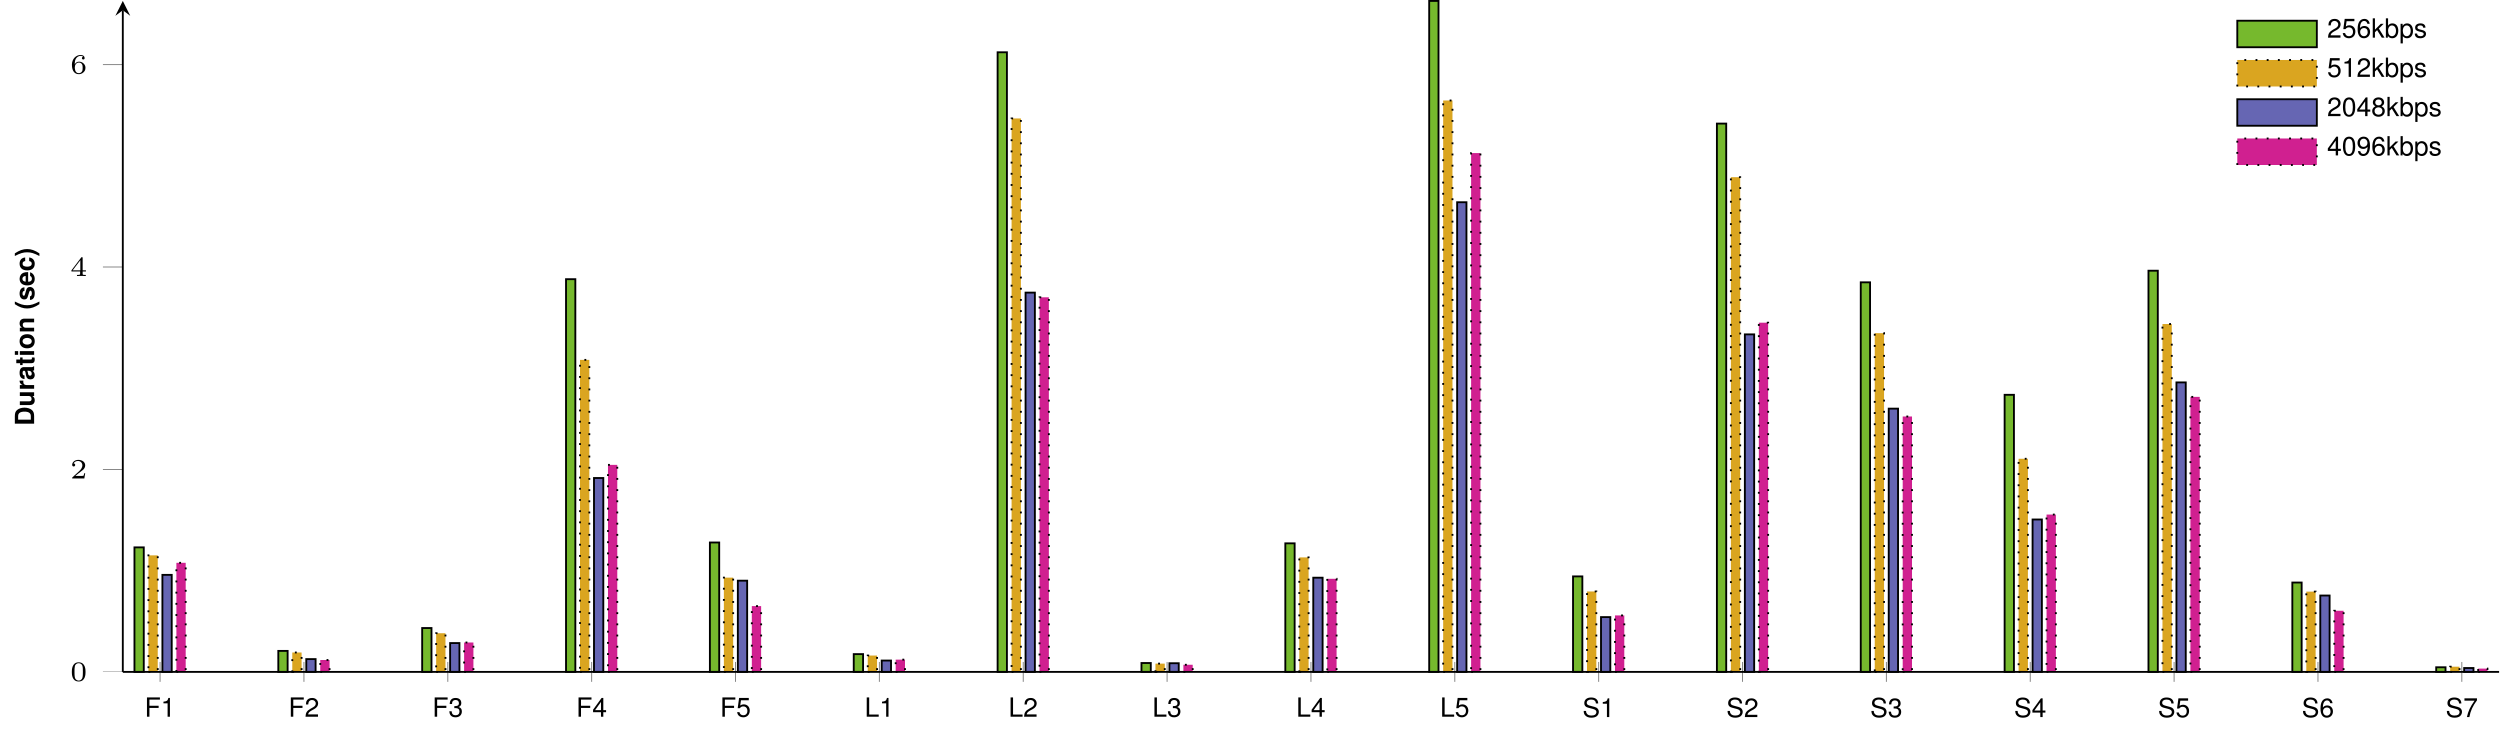
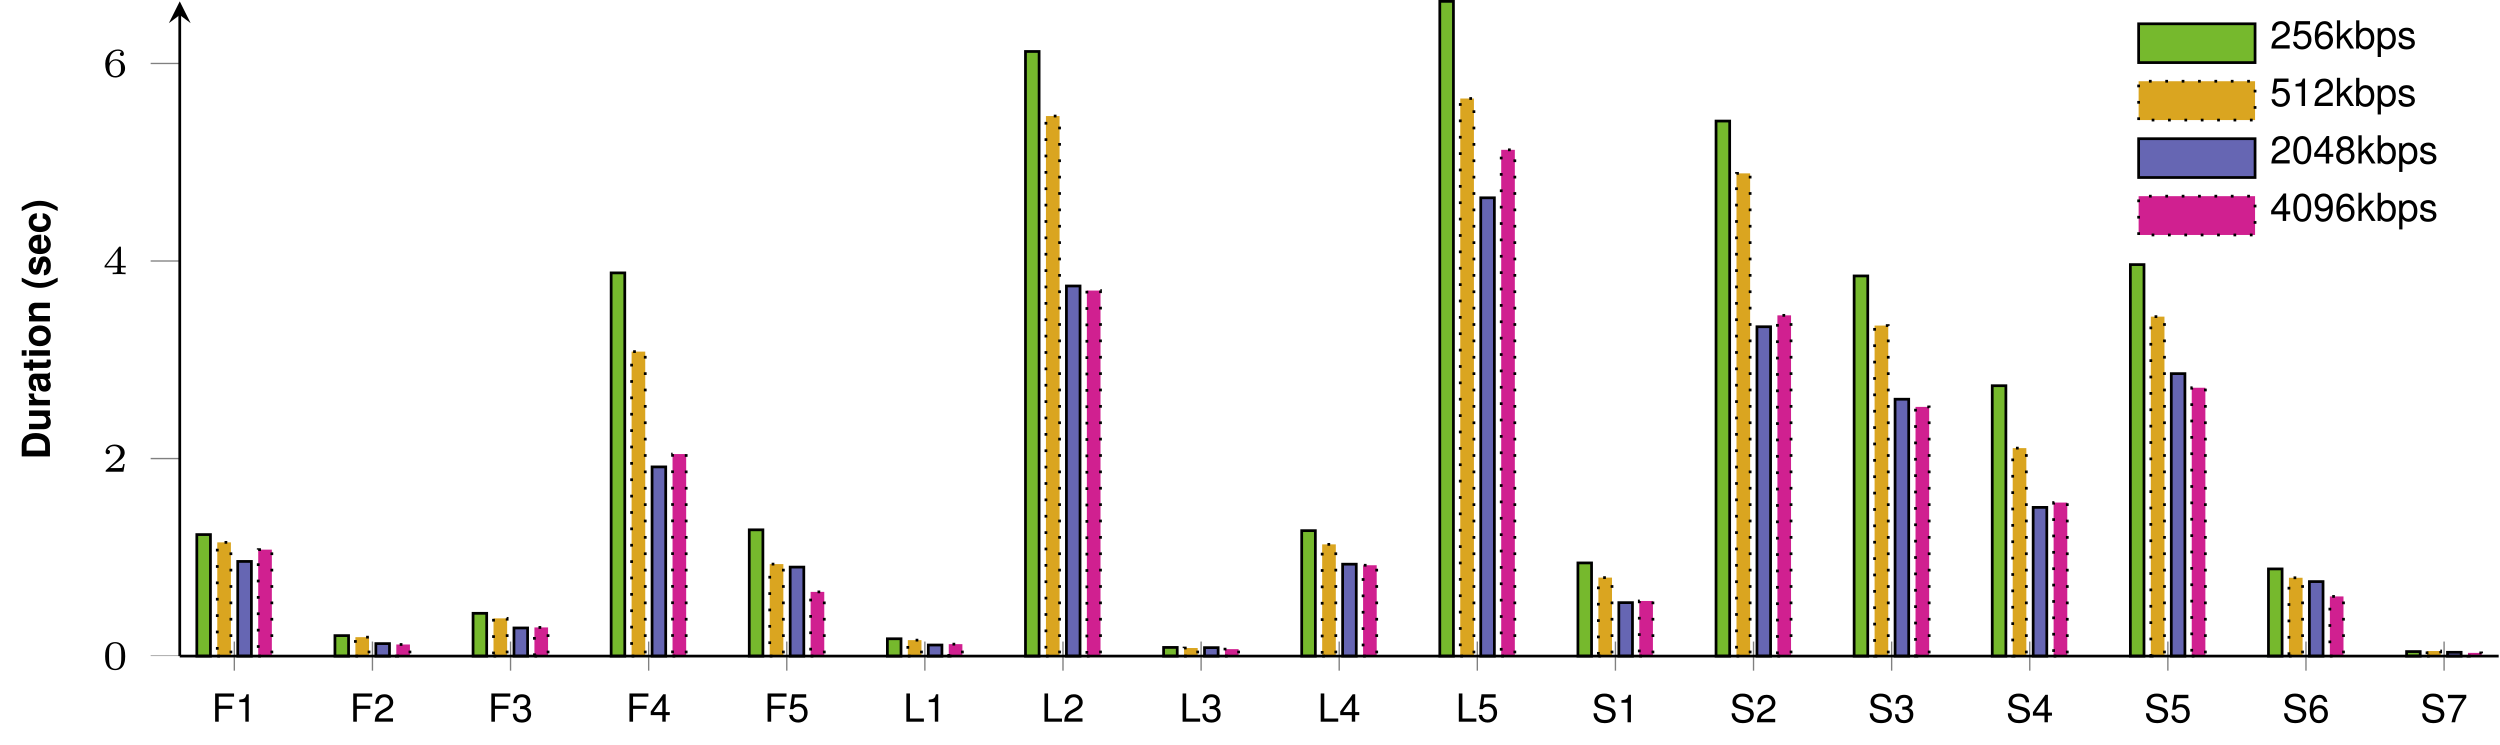
- <svg xmlns="http://www.w3.org/2000/svg" xmlns:xlink="http://www.w3.org/1999/xlink" height="156.578pt" version="1.1" viewBox="0 -156.578 534.551 156.578" width="534.551pt">
+ <svg xmlns="http://www.w3.org/2000/svg" xmlns:xlink="http://www.w3.org/1999/xlink" height="108.753pt" version="1.1" viewBox="0 -108.753 365.19 108.753" width="365.19pt">
  <defs>
    <clipPath id="clip1">
-       <path d="M26.258 128.824H534.359V-298.117H26.258" />
+       <path d="M26.258 128.828H364.996V-250.293H26.258" />
    </clipPath>
    <clipPath id="clip2">
-       <path d="M-115.469 -12.914V-156.379H676.082V-12.914" />
+       <path d="M-115.5 -12.914V-108.555H506.754V-12.914" />
    </clipPath>
    <path d="M1.148 -4.124C0.498 -3.146 0.226 -2.365 0.226 -1.499C0.226 -0.628 0.498 0.153 1.148 1.131H1.714C1.115 -0.034 0.922 -0.668 0.922 -1.499C0.922 -2.325 1.115 -2.97 1.714 -4.124H1.148Z" id="g1-40" />
    <path d="M0.69 1.131C1.341 0.153 1.612 -0.628 1.612 -1.494C1.612 -2.365 1.341 -3.146 0.69 -4.124H0.124C0.724 -2.959 0.917 -2.325 0.917 -1.494C0.917 -0.668 0.724 -0.023 0.124 1.131H0.69Z" id="g1-41" />
    <path d="M0.436 0H2.048C2.676 0 3.072 -0.147 3.349 -0.481C3.677 -0.866 3.853 -1.426 3.853 -2.065C3.853 -2.699 3.677 -3.259 3.349 -3.649C3.072 -3.983 2.682 -4.124 2.048 -4.124H0.436V0ZM1.284 -0.707V-3.417H2.048C2.687 -3.417 3.004 -2.97 3.004 -2.059C3.004 -1.154 2.687 -0.707 2.048 -0.707H1.284Z" id="g1-68" />
    <path d="M2.965 -0.096C2.823 -0.226 2.783 -0.311 2.783 -0.47V-2.167C2.783 -2.789 2.359 -3.106 1.533 -3.106S0.277 -2.755 0.226 -2.048H0.99C1.03 -2.365 1.16 -2.467 1.55 -2.467C1.856 -2.467 2.008 -2.365 2.008 -2.161C2.008 -2.059 1.957 -1.969 1.873 -1.924C1.765 -1.867 1.765 -1.867 1.375 -1.805L1.058 -1.748C0.453 -1.646 0.158 -1.335 0.158 -0.786C0.158 -0.526 0.232 -0.311 0.373 -0.158C0.549 0.023 0.815 0.13 1.086 0.13C1.426 0.13 1.737 -0.017 2.014 -0.306C2.014 -0.147 2.031 -0.091 2.105 0H2.965V-0.096ZM2.008 -1.228C2.008 -0.769 1.782 -0.509 1.38 -0.509C1.115 -0.509 0.95 -0.651 0.95 -0.877C0.95 -1.115 1.075 -1.228 1.403 -1.296L1.675 -1.346C1.884 -1.386 1.918 -1.397 2.008 -1.443V-1.228Z" id="g1-97" />
    <path d="M2.953 -1.912C2.897 -2.659 2.399 -3.106 1.635 -3.106C0.724 -3.106 0.192 -2.506 0.192 -1.465C0.192 -0.458 0.718 0.13 1.624 0.13C2.365 0.13 2.88 -0.328 2.953 -1.058H2.195C2.093 -0.662 1.935 -0.509 1.629 -0.509C1.228 -0.509 0.984 -0.871 0.984 -1.465C0.984 -1.754 1.041 -2.025 1.137 -2.206C1.228 -2.376 1.403 -2.467 1.629 -2.467C1.952 -2.467 2.105 -2.314 2.195 -1.912H2.953Z" id="g1-99" />
    <path d="M2.965 -1.279C2.97 -1.346 2.97 -1.375 2.97 -1.414C2.97 -1.72 2.925 -2.003 2.851 -2.218C2.648 -2.772 2.155 -3.106 1.539 -3.106C0.662 -3.106 0.124 -2.472 0.124 -1.448C0.124 -0.47 0.656 0.13 1.522 0.13C2.206 0.13 2.761 -0.26 2.936 -0.86H2.155C2.059 -0.617 1.839 -0.475 1.55 -0.475C1.324 -0.475 1.143 -0.571 1.03 -0.741C0.956 -0.854 0.928 -0.99 0.917 -1.279H2.965ZM0.928 -1.805C0.979 -2.269 1.177 -2.501 1.528 -2.501C1.726 -2.501 1.907 -2.404 2.02 -2.246C2.093 -2.133 2.127 -2.014 2.144 -1.805H0.928Z" id="g1-101" />
    <path d="M1.171 -3.055H0.379V0H1.171V-3.055ZM1.171 -4.124H0.379V-3.417H1.171V-4.124Z" id="g1-105" />
    <path d="M0.356 -3.055V0H1.148V-1.833C1.148 -2.195 1.403 -2.433 1.788 -2.433C2.127 -2.433 2.297 -2.246 2.297 -1.884V0H3.089V-2.048C3.089 -2.721 2.716 -3.106 2.065 -3.106C1.652 -3.106 1.375 -2.953 1.148 -2.614V-3.055H0.356Z" id="g1-110" />
    <path d="M1.703 -3.106C0.769 -3.106 0.198 -2.489 0.198 -1.488C0.198 -0.481 0.769 0.13 1.709 0.13C2.636 0.13 3.219 -0.487 3.219 -1.465C3.219 -2.501 2.659 -3.106 1.703 -3.106ZM1.709 -2.467C2.144 -2.467 2.427 -2.076 2.427 -1.477C2.427 -0.905 2.133 -0.509 1.709 -0.509C1.279 -0.509 0.99 -0.905 0.99 -1.488S1.279 -2.467 1.709 -2.467Z" id="g1-111" />
    <path d="M0.356 -3.055V0H1.148V-1.624C1.148 -2.088 1.38 -2.32 1.844 -2.32C1.929 -2.32 1.986 -2.314 2.093 -2.297V-3.1C2.048 -3.106 2.02 -3.106 1.997 -3.106C1.635 -3.106 1.318 -2.868 1.148 -2.455V-3.055H0.356Z" id="g1-114" />
    <path d="M2.857 -2.071C2.846 -2.716 2.348 -3.106 1.528 -3.106C0.752 -3.106 0.272 -2.716 0.272 -2.088C0.272 -1.884 0.334 -1.709 0.441 -1.59C0.549 -1.482 0.645 -1.431 0.939 -1.335L1.884 -1.041C2.082 -0.979 2.15 -0.917 2.15 -0.792C2.15 -0.605 1.929 -0.492 1.561 -0.492C1.358 -0.492 1.194 -0.532 1.092 -0.6C1.007 -0.662 0.973 -0.724 0.939 -0.888H0.164C0.187 -0.221 0.679 0.13 1.607 0.13C2.031 0.13 2.354 0.04 2.58 -0.141S2.942 -0.605 2.942 -0.905C2.942 -1.301 2.744 -1.556 2.342 -1.675L1.341 -1.963C1.12 -2.031 1.064 -2.076 1.064 -2.201C1.064 -2.37 1.245 -2.484 1.522 -2.484C1.901 -2.484 2.088 -2.348 2.093 -2.071H2.857Z" id="g1-115" />
    <path d="M1.703 -2.993H1.262V-3.813H0.47V-2.993H0.079V-2.467H0.47V-0.588C0.47 -0.107 0.724 0.13 1.245 0.13C1.42 0.13 1.561 0.113 1.703 0.068V-0.487C1.624 -0.475 1.578 -0.47 1.522 -0.47C1.313 -0.47 1.262 -0.532 1.262 -0.803V-2.467H1.703V-2.993Z" id="g1-116" />
    <path d="M3.061 0V-3.055H2.269V-1.143C2.269 -0.781 2.014 -0.543 1.629 -0.543C1.29 -0.543 1.12 -0.724 1.12 -1.092V-3.055H0.328V-0.928C0.328 -0.255 0.702 0.13 1.352 0.13C1.765 0.13 2.042 -0.023 2.269 -0.362V0H3.061Z" id="g1-117" />
    <path d="M3.288 -1.907C3.288 -2.343 3.288 -3.975 1.823 -3.975S0.359 -2.343 0.359 -1.907C0.359 -1.476 0.359 0.126 1.823 0.126S3.288 -1.476 3.288 -1.907ZM1.823 -0.066C1.572 -0.066 1.166 -0.185 1.022 -0.681C0.927 -1.028 0.927 -1.614 0.927 -1.985C0.927 -2.385 0.927 -2.845 1.01 -3.168C1.16 -3.706 1.614 -3.784 1.823 -3.784C2.098 -3.784 2.493 -3.652 2.624 -3.198C2.714 -2.881 2.72 -2.445 2.72 -1.985C2.72 -1.602 2.72 -0.998 2.618 -0.664C2.451 -0.143 2.02 -0.066 1.823 -0.066Z" id="g2-48" />
    <path d="M3.216 -1.118H2.995C2.983 -1.034 2.923 -0.64 2.833 -0.574C2.792 -0.538 2.307 -0.538 2.224 -0.538H1.106L1.871 -1.16C2.074 -1.321 2.606 -1.704 2.792 -1.883C2.971 -2.062 3.216 -2.367 3.216 -2.792C3.216 -3.539 2.54 -3.975 1.739 -3.975C0.968 -3.975 0.43 -3.467 0.43 -2.905C0.43 -2.6 0.687 -2.564 0.753 -2.564C0.903 -2.564 1.076 -2.672 1.076 -2.887C1.076 -3.019 0.998 -3.21 0.735 -3.21C0.873 -3.515 1.237 -3.742 1.65 -3.742C2.277 -3.742 2.612 -3.276 2.612 -2.792C2.612 -2.367 2.331 -1.931 1.913 -1.548L0.496 -0.251C0.436 -0.191 0.43 -0.185 0.43 0H3.031L3.216 -1.118Z" id="g2-50" />
    <path d="M3.371 -0.98V-1.213H2.672V-3.856C2.672 -3.993 2.672 -4.035 2.523 -4.035C2.415 -4.035 2.403 -4.017 2.349 -3.945L0.275 -1.213V-0.98H2.134V-0.502C2.134 -0.305 2.134 -0.233 1.632 -0.233H1.459V0C1.578 -0.006 2.14 -0.024 2.403 -0.024S3.228 -0.006 3.347 0V-0.233H3.174C2.672 -0.233 2.672 -0.305 2.672 -0.502V-0.98H3.371ZM2.176 -3.383V-1.213H0.532L2.176 -3.383Z" id="g2-52" />
    <path d="M0.974 -1.979C0.98 -2.277 0.992 -2.774 1.201 -3.144C1.465 -3.599 1.859 -3.778 2.218 -3.778C2.355 -3.778 2.63 -3.754 2.774 -3.587C2.552 -3.551 2.517 -3.395 2.517 -3.3C2.517 -3.144 2.624 -3.013 2.803 -3.013S3.096 -3.126 3.096 -3.312C3.096 -3.676 2.821 -3.975 2.212 -3.975C1.285 -3.975 0.377 -3.168 0.377 -1.895C0.377 -0.442 1.052 0.126 1.841 0.126C2.074 0.126 2.481 0.09 2.845 -0.263C3.037 -0.454 3.27 -0.693 3.27 -1.219C3.27 -1.423 3.246 -1.805 2.881 -2.146C2.672 -2.337 2.409 -2.546 1.901 -2.546C1.482 -2.546 1.178 -2.331 0.974 -1.979ZM1.835 -0.09C0.992 -0.09 0.992 -1.118 0.992 -1.351C0.992 -1.865 1.333 -2.355 1.871 -2.355C2.182 -2.355 2.361 -2.23 2.505 -2.038C2.672 -1.805 2.672 -1.536 2.672 -1.219C2.672 -0.807 2.66 -0.604 2.457 -0.365C2.313 -0.185 2.122 -0.09 1.835 -0.09Z" id="g2-54" />
    <path d="M1.556 -4.011C1.182 -4.011 0.843 -3.847 0.634 -3.57C0.373 -3.219 0.243 -2.682 0.243 -1.941C0.243 -0.588 0.696 0.13 1.556 0.13C2.404 0.13 2.868 -0.588 2.868 -1.907C2.868 -2.687 2.744 -3.208 2.478 -3.57C2.269 -3.853 1.935 -4.011 1.556 -4.011ZM1.556 -3.57C2.093 -3.57 2.359 -3.027 2.359 -1.952C2.359 -0.815 2.099 -0.283 1.544 -0.283C1.018 -0.283 0.752 -0.837 0.752 -1.935S1.018 -3.57 1.556 -3.57Z" id="g4-48" />
    <path d="M1.465 -2.857V0H1.963V-4.011H1.635C1.46 -3.394 1.346 -3.31 0.577 -3.213V-2.857H1.465Z" id="g4-49" />
    <path d="M2.863 -0.492H0.752C0.803 -0.82 0.984 -1.03 1.477 -1.318L2.042 -1.624C2.602 -1.929 2.891 -2.342 2.891 -2.834C2.891 -3.168 2.755 -3.479 2.518 -3.694S1.986 -4.011 1.607 -4.011C1.098 -4.011 0.718 -3.83 0.498 -3.491C0.356 -3.276 0.294 -3.027 0.283 -2.619H0.781C0.798 -2.891 0.832 -3.055 0.9 -3.185C1.03 -3.428 1.29 -3.576 1.59 -3.576C2.042 -3.576 2.382 -3.253 2.382 -2.823C2.382 -2.506 2.195 -2.235 1.839 -2.031L1.318 -1.737C0.481 -1.262 0.238 -0.883 0.192 0H2.863V-0.492Z" id="g4-50" />
    <path d="M1.25 -1.839H1.313L1.522 -1.844C2.071 -1.844 2.354 -1.595 2.354 -1.115C2.354 -0.611 2.042 -0.311 1.522 -0.311C0.979 -0.311 0.713 -0.583 0.679 -1.165H0.181C0.204 -0.843 0.26 -0.634 0.356 -0.453C0.56 -0.068 0.956 0.13 1.505 0.13C2.331 0.13 2.863 -0.362 2.863 -1.12C2.863 -1.629 2.665 -1.912 2.184 -2.076C2.557 -2.223 2.744 -2.506 2.744 -2.908C2.744 -3.598 2.286 -4.011 1.522 -4.011C0.713 -4.011 0.283 -3.57 0.266 -2.716H0.764C0.769 -2.959 0.792 -3.095 0.854 -3.219C0.967 -3.44 1.216 -3.576 1.528 -3.576C1.969 -3.576 2.235 -3.315 2.235 -2.891C2.235 -2.608 2.133 -2.438 1.912 -2.348C1.776 -2.291 1.601 -2.269 1.25 -2.263V-1.839Z" id="g4-51" />
    <path d="M1.85 -0.962V0H2.348V-0.962H2.942V-1.409H2.348V-4.011H1.98L0.158 -1.488V-0.962H1.85ZM1.85 -1.409H0.594L1.85 -3.163V-1.409Z" id="g4-52" />
    <path d="M2.693 -4.011H0.622L0.322 -1.827H0.781C1.013 -2.105 1.205 -2.201 1.516 -2.201C2.054 -2.201 2.393 -1.833 2.393 -1.239C2.393 -0.662 2.059 -0.311 1.516 -0.311C1.081 -0.311 0.815 -0.532 0.696 -0.984H0.198C0.266 -0.656 0.322 -0.498 0.441 -0.351C0.668 -0.045 1.075 0.13 1.528 0.13C2.337 0.13 2.902 -0.458 2.902 -1.307C2.902 -2.099 2.376 -2.642 1.607 -2.642C1.324 -2.642 1.098 -2.568 0.866 -2.399L1.024 -3.519H2.693V-4.011Z" id="g4-53" />
    <path d="M2.817 -2.965C2.721 -3.621 2.291 -4.011 1.68 -4.011C1.239 -4.011 0.843 -3.796 0.605 -3.44C0.356 -3.049 0.243 -2.557 0.243 -1.827C0.243 -1.154 0.345 -0.724 0.583 -0.368C0.798 -0.045 1.148 0.13 1.59 0.13C2.354 0.13 2.902 -0.436 2.902 -1.222C2.902 -1.969 2.393 -2.495 1.675 -2.495C1.279 -2.495 0.967 -2.342 0.752 -2.048C0.758 -3.027 1.075 -3.57 1.646 -3.57C1.997 -3.57 2.24 -3.349 2.32 -2.965H2.817ZM1.612 -2.054C2.093 -2.054 2.393 -1.72 2.393 -1.182C2.393 -0.679 2.054 -0.311 1.595 -0.311C1.131 -0.311 0.781 -0.696 0.781 -1.211C0.781 -1.709 1.12 -2.054 1.612 -2.054Z" id="g4-54" />
    <path d="M2.942 -4.011H0.26V-3.519H2.427C1.471 -2.155 1.081 -1.318 0.781 0H1.313C1.533 -1.284 2.037 -2.387 2.942 -3.592V-4.011Z" id="g4-55" />
    <path d="M2.212 -2.11C2.625 -2.359 2.761 -2.563 2.761 -2.942C2.761 -3.57 2.269 -4.011 1.556 -4.011C0.849 -4.011 0.351 -3.57 0.351 -2.942C0.351 -2.568 0.487 -2.365 0.894 -2.11C0.436 -1.89 0.209 -1.556 0.209 -1.115C0.209 -0.379 0.764 0.13 1.556 0.13S2.902 -0.379 2.902 -1.109C2.902 -1.556 2.676 -1.89 2.212 -2.11ZM1.556 -3.57C1.98 -3.57 2.252 -3.321 2.252 -2.931C2.252 -2.557 1.974 -2.308 1.556 -2.308S0.86 -2.557 0.86 -2.936C0.86 -3.321 1.137 -3.57 1.556 -3.57ZM1.556 -1.89C2.054 -1.89 2.393 -1.573 2.393 -1.103C2.393 -0.628 2.054 -0.311 1.544 -0.311C1.058 -0.311 0.718 -0.634 0.718 -1.103S1.058 -1.89 1.556 -1.89Z" id="g4-56" />
    <path d="M0.3 -0.917C0.396 -0.26 0.826 0.13 1.437 0.13C1.878 0.13 2.28 -0.085 2.512 -0.441C2.767 -0.832 2.88 -1.324 2.88 -2.054C2.88 -2.727 2.778 -3.157 2.54 -3.513C2.32 -3.836 1.969 -4.011 1.528 -4.011C0.764 -4.011 0.215 -3.445 0.215 -2.659C0.215 -1.912 0.724 -1.386 1.448 -1.386C1.827 -1.386 2.105 -1.522 2.365 -1.833C2.359 -0.854 2.042 -0.311 1.471 -0.311C1.12 -0.311 0.877 -0.532 0.798 -0.917H0.3ZM1.522 -3.576C1.986 -3.576 2.337 -3.191 2.337 -2.67C2.337 -2.178 1.991 -1.827 1.505 -1.827C1.024 -1.827 0.724 -2.161 0.724 -2.699C0.724 -3.208 1.064 -3.576 1.522 -3.576Z" id="g4-57" />
    <path d="M1.035 -1.878H3.004V-2.342H1.035V-3.66H3.276V-4.124H0.509V0H1.035V-1.878Z" id="g4-70" />
    <path d="M0.979 -4.124H0.453V0H3.015V-0.464H0.979V-4.124Z" id="g4-76" />
    <path d="M3.372 -2.914C3.366 -3.723 2.812 -4.192 1.861 -4.192C0.956 -4.192 0.396 -3.728 0.396 -2.981C0.396 -2.478 0.662 -2.161 1.205 -2.02L2.229 -1.748C2.75 -1.612 2.987 -1.403 2.987 -1.081C2.987 -0.86 2.868 -0.634 2.693 -0.509C2.529 -0.396 2.269 -0.334 1.935 -0.334C1.488 -0.334 1.182 -0.441 0.984 -0.679C0.832 -0.86 0.764 -1.058 0.769 -1.313H0.272C0.277 -0.933 0.351 -0.685 0.515 -0.458C0.798 -0.074 1.273 0.13 1.901 0.13C2.393 0.13 2.795 0.017 3.061 -0.187C3.338 -0.407 3.513 -0.775 3.513 -1.131C3.513 -1.641 3.196 -2.014 2.636 -2.167L1.601 -2.444C1.103 -2.58 0.922 -2.738 0.922 -3.055C0.922 -3.474 1.29 -3.751 1.844 -3.751C2.501 -3.751 2.868 -3.451 2.874 -2.914H3.372Z" id="g4-83" />
    <path d="M0.306 -4.124V0H0.73V-0.379C0.956 -0.034 1.256 0.13 1.669 0.13C2.45 0.13 2.959 -0.509 2.959 -1.494C2.959 -2.455 2.472 -3.049 1.692 -3.049C1.284 -3.049 0.996 -2.897 0.775 -2.563V-4.124H0.306ZM1.601 -2.608C2.127 -2.608 2.467 -2.15 2.467 -1.443C2.467 -0.769 2.116 -0.311 1.601 -0.311C1.103 -0.311 0.775 -0.764 0.775 -1.46S1.103 -2.608 1.601 -2.608Z" id="g4-98" />
    <path d="M0.798 -4.124H0.328V0H0.798V-1.154L1.256 -1.607L2.257 0H2.84L1.629 -1.941L2.659 -2.965H2.054L0.798 -1.709V-4.124Z" id="g4-107" />
    <path d="M0.306 1.233H0.781V-0.311C1.03 -0.006 1.307 0.13 1.692 0.13C2.455 0.13 2.959 -0.487 2.959 -1.431C2.959 -2.427 2.472 -3.049 1.686 -3.049C1.284 -3.049 0.962 -2.868 0.741 -2.518V-2.965H0.306V1.233ZM1.607 -2.608C2.127 -2.608 2.467 -2.15 2.467 -1.443C2.467 -0.769 2.122 -0.311 1.607 -0.311C1.109 -0.311 0.781 -0.764 0.781 -1.46S1.109 -2.608 1.607 -2.608Z" id="g4-112" />
    <path d="M2.478 -2.139C2.472 -2.721 2.088 -3.049 1.403 -3.049C0.713 -3.049 0.266 -2.693 0.266 -2.144C0.266 -1.68 0.504 -1.46 1.205 -1.29L1.646 -1.182C1.974 -1.103 2.105 -0.984 2.105 -0.769C2.105 -0.492 1.827 -0.306 1.414 -0.306C1.16 -0.306 0.945 -0.379 0.826 -0.504C0.752 -0.588 0.718 -0.673 0.69 -0.883H0.192C0.215 -0.198 0.6 0.13 1.375 0.13C2.122 0.13 2.597 -0.238 2.597 -0.809C2.597 -1.25 2.348 -1.494 1.759 -1.635L1.307 -1.742C0.922 -1.833 0.758 -1.957 0.758 -2.167C0.758 -2.438 1.001 -2.614 1.386 -2.614C1.765 -2.614 1.969 -2.45 1.98 -2.139H2.478Z" id="g4-115" />
  </defs>
  <g id="page1">
-     <path d="M28.75 -12.914H30.742V-39.539H28.75ZM59.508 -12.914H61.5V-17.402H59.508ZM90.269 -12.914H92.262V-22.293H90.269ZM121.027 -12.914H123.019V-96.883H121.027ZM151.789 -12.914H153.781V-40.582H151.789ZM182.547 -12.914H184.543V-16.715H182.547ZM213.308 -12.914H215.3V-145.399H213.308ZM244.07 -12.914H246.062V-14.812H244.07ZM274.828 -12.914H276.82V-40.402H274.828ZM305.59 -12.914H307.582V-156.379H305.59ZM336.347 -12.914H338.34V-33.332H336.347ZM367.109 -12.914H369.101V-130.153H367.109ZM397.867 -12.914H399.859V-96.211H397.867ZM428.629 -12.914H430.621V-72.16H428.629ZM459.386 -12.914H461.383V-98.695H459.386ZM490.148 -12.914H492.14V-32.02H490.148ZM520.91 -12.914H522.902V-13.902H520.91Z" fill="#76b92d" />
-     <path d="M28.75 -12.914H30.742V-39.539H28.75ZM59.508 -12.914H61.5V-17.402H59.508ZM90.269 -12.914H92.262V-22.293H90.269ZM121.027 -12.914H123.019V-96.883H121.027ZM151.789 -12.914H153.781V-40.582H151.789ZM182.547 -12.914H184.543V-16.715H182.547ZM213.308 -12.914H215.3V-145.399H213.308ZM244.07 -12.914H246.062V-14.812H244.07ZM274.828 -12.914H276.82V-40.402H274.828ZM305.59 -12.914H307.582V-156.379H305.59ZM336.347 -12.914H338.34V-33.332H336.347ZM367.109 -12.914H369.101V-130.153H367.109ZM397.867 -12.914H399.859V-96.211H397.867ZM428.629 -12.914H430.621V-72.16H428.629ZM459.386 -12.914H461.383V-98.695H459.386ZM490.148 -12.914H492.14V-32.02H490.148ZM520.91 -12.914H522.902V-13.902H520.91Z" fill="none" stroke="#000000" stroke-miterlimit="10.037" stroke-width="0.4" />
-     <path d="M31.738 -12.914H33.73V-37.832H31.738ZM62.496 -12.914H64.488V-17.062H62.496ZM93.258 -12.914H95.25V-21.18H93.258ZM124.016 -12.914H126.012V-79.629H124.016ZM154.777 -12.914H156.769V-33.07H154.777ZM185.539 -12.914H187.531V-16.41H185.539ZM216.297 -12.914H218.289V-131.25H216.297ZM247.058 -12.914H249.05V-14.684H247.058ZM277.816 -12.914H279.808V-37.395H277.816ZM308.578 -12.914H310.57V-135.094H308.578ZM339.336 -12.914H341.328V-30.109H339.336ZM370.097 -12.914H372.09V-118.692H370.097ZM400.859 -12.914H402.851V-85.34H400.859ZM431.617 -12.914H433.609V-58.484H431.617ZM462.379 -12.914H464.371V-87.297H462.379ZM493.136 -12.914H495.129V-30.078H493.136ZM523.898 -12.914H525.89V-14.024H523.898Z" fill="#daa520" />
-     <path d="M31.738 -12.914H33.73V-37.832H31.738ZM62.496 -12.914H64.488V-17.062H62.496ZM93.258 -12.914H95.25V-21.18H93.258ZM124.016 -12.914H126.012V-79.629H124.016ZM154.777 -12.914H156.769V-33.07H154.777ZM185.539 -12.914H187.531V-16.41H185.539ZM216.297 -12.914H218.289V-131.25H216.297ZM247.058 -12.914H249.05V-14.684H247.058ZM277.816 -12.914H279.808V-37.395H277.816ZM308.578 -12.914H310.57V-135.094H308.578ZM339.336 -12.914H341.328V-30.109H339.336ZM370.097 -12.914H372.09V-118.692H370.097ZM400.859 -12.914H402.851V-85.34H400.859ZM431.617 -12.914H433.609V-58.484H431.617ZM462.379 -12.914H464.371V-87.297H462.379ZM493.136 -12.914H495.129V-30.078H493.136ZM523.898 -12.914H525.89V-14.024H523.898Z" fill="none" stroke="#000000" stroke-dasharray="0.399,1.993" stroke-miterlimit="10.037" stroke-width="0.4" />
-     <path d="M34.727 -12.914H36.719V-33.66H34.727ZM65.488 -12.914H67.481V-15.649H65.488ZM96.246 -12.914H98.238V-19.078H96.246ZM127.008 -12.914H129V-54.371H127.008ZM157.765 -12.914H159.758V-32.418H157.765ZM188.527 -12.914H190.519V-15.34H188.527ZM219.285 -12.914H221.277V-94.012H219.285ZM250.047 -12.914H252.039V-14.766H250.047ZM280.804 -12.914H282.8V-33.055H280.804ZM311.566 -12.914H313.558V-113.336H311.566ZM342.328 -12.914H344.32V-24.629H342.328ZM373.086 -12.914H375.078V-85.082H373.086ZM403.847 -12.914H405.84V-69.203H403.847ZM434.605 -12.914H436.597V-45.5H434.605ZM465.367 -12.914H467.359V-74.812H465.367ZM496.125 -12.914H498.117V-29.242H496.125ZM526.886 -12.914H528.879V-13.742H526.886Z" fill="#6666b3" />
-     <path d="M34.727 -12.914H36.719V-33.66H34.727ZM65.488 -12.914H67.481V-15.649H65.488ZM96.246 -12.914H98.238V-19.078H96.246ZM127.008 -12.914H129V-54.371H127.008ZM157.765 -12.914H159.758V-32.418H157.765ZM188.527 -12.914H190.519V-15.34H188.527ZM219.285 -12.914H221.277V-94.012H219.285ZM250.047 -12.914H252.039V-14.766H250.047ZM280.804 -12.914H282.8V-33.055H280.804ZM311.566 -12.914H313.558V-113.336H311.566ZM342.328 -12.914H344.32V-24.629H342.328ZM373.086 -12.914H375.078V-85.082H373.086ZM403.847 -12.914H405.84V-69.203H403.847ZM434.605 -12.914H436.597V-45.5H434.605ZM465.367 -12.914H467.359V-74.812H465.367ZM496.125 -12.914H498.117V-29.242H496.125ZM526.886 -12.914H528.879V-13.742H526.886Z" fill="none" stroke="#000000" stroke-miterlimit="10.037" stroke-width="0.4" />
-     <path d="M37.715 -12.914H39.707V-36.238H37.715ZM68.477 -12.914H70.469V-15.457H68.477ZM99.234 -12.914H101.227V-19.199H99.234ZM129.996 -12.914H131.988V-57.18H129.996ZM160.754 -12.914H162.746V-26.984H160.754ZM191.515 -12.914H193.508V-15.535H191.515ZM222.273 -12.914H224.269V-93.008H222.273ZM253.035 -12.914H255.027V-14.438H253.035ZM283.797 -12.914H285.789V-32.82H283.797ZM314.554 -12.914H316.547V-123.848H314.554ZM345.316 -12.914H347.308V-24.988H345.316ZM376.074 -12.914H378.066V-87.578H376.074ZM406.836 -12.914H408.828V-67.523H406.836ZM437.593 -12.914H439.586V-46.555H437.593ZM468.355 -12.914H470.347V-71.719H468.355ZM499.113 -12.914H501.109V-25.984H499.113ZM529.875 -12.914H531.867V-13.617H529.875Z" fill="#d02090" />
-     <path d="M37.715 -12.914H39.707V-36.238H37.715ZM68.477 -12.914H70.469V-15.457H68.477ZM99.234 -12.914H101.227V-19.199H99.234ZM129.996 -12.914H131.988V-57.18H129.996ZM160.754 -12.914H162.746V-26.984H160.754ZM191.515 -12.914H193.508V-15.535H191.515ZM222.273 -12.914H224.269V-93.008H222.273ZM253.035 -12.914H255.027V-14.438H253.035ZM283.797 -12.914H285.789V-32.82H283.797ZM314.554 -12.914H316.547V-123.848H314.554ZM345.316 -12.914H347.308V-24.988H345.316ZM376.074 -12.914H378.066V-87.578H376.074ZM406.836 -12.914H408.828V-67.523H406.836ZM437.593 -12.914H439.586V-46.555H437.593ZM468.355 -12.914H470.347V-71.719H468.355ZM499.113 -12.914H501.109V-25.984H499.113ZM529.875 -12.914H531.867V-13.617H529.875Z" fill="none" stroke="#000000" stroke-dasharray="0.399,1.993" stroke-miterlimit="10.037" stroke-width="0.4" />
-     <path clip-path="url(#clip1)" d="M34.227 -10.785V-15.039M64.988 -10.785V-15.039M95.75 -10.785V-15.039M126.508 -10.785V-15.039M157.269 -10.785V-15.039M188.027 -10.785V-15.039M218.789 -10.785V-15.039M249.547 -10.785V-15.039M280.308 -10.785V-15.039M311.066 -10.785V-15.039M341.828 -10.785V-15.039M372.59 -10.785V-15.039M403.347 -10.785V-15.039M434.109 -10.785V-15.039M464.867 -10.785V-15.039M495.629 -10.785V-15.039M526.386 -10.785V-15.039" fill="none" stroke="#808080" stroke-miterlimit="10.037" stroke-width="0.2" />
-     <path clip-path="url(#clip2)" d="M22.008 -12.914H26.258M22.008 -56.199H26.258M22.008 -99.484H26.258M22.008 -142.77H26.258" fill="none" stroke="#808080" stroke-miterlimit="10.037" stroke-width="0.2" />
-     <path d="M26.258 -12.914H534.359" fill="none" stroke="#000000" stroke-miterlimit="10.037" stroke-width="0.4" />
-     <path d="M26.258 -12.914V-154.387" fill="none" stroke="#000000" stroke-miterlimit="10.037" stroke-width="0.4" />
-     <path d="M26.258 -156.379L24.664 -153.192L26.258 -154.387L27.852 -153.192" />
-     <g transform="matrix(1 0 0 1 -29.5728 22.4957)">
-       <use x="60.488" xlink:href="#g4-70" y="-25.826" />
-       <use x="63.944" xlink:href="#g4-49" y="-25.826" />
-     </g>
-     <g transform="matrix(1 0 0 1 1.1871 22.4957)">
-       <use x="60.488" xlink:href="#g4-70" y="-25.826" />
-       <use x="63.944" xlink:href="#g4-50" y="-25.826" />
-     </g>
-     <g transform="matrix(1 0 0 1 31.9471 22.4957)">
-       <use x="60.488" xlink:href="#g4-70" y="-25.826" />
-       <use x="63.944" xlink:href="#g4-51" y="-25.826" />
-     </g>
-     <g transform="matrix(1 0 0 1 62.7074 22.4957)">
-       <use x="60.488" xlink:href="#g4-70" y="-25.826" />
-       <use x="63.944" xlink:href="#g4-52" y="-25.826" />
-     </g>
-     <g transform="matrix(1 0 0 1 93.4674 22.4957)">
-       <use x="60.488" xlink:href="#g4-70" y="-25.826" />
-       <use x="63.944" xlink:href="#g4-53" y="-25.826" />
-     </g>
-     <g transform="matrix(1 0 0 1 124.383 22.4957)">
-       <use x="60.488" xlink:href="#g4-76" y="-25.826" />
-       <use x="63.633" xlink:href="#g4-49" y="-25.826" />
-     </g>
-     <g transform="matrix(1 0 0 1 155.143 22.4957)">
-       <use x="60.488" xlink:href="#g4-76" y="-25.826" />
-       <use x="63.633" xlink:href="#g4-50" y="-25.826" />
-     </g>
-     <g transform="matrix(1 0 0 1 185.903 22.4957)">
-       <use x="60.488" xlink:href="#g4-76" y="-25.826" />
-       <use x="63.633" xlink:href="#g4-51" y="-25.826" />
-     </g>
-     <g transform="matrix(1 0 0 1 216.663 22.4957)">
-       <use x="60.488" xlink:href="#g4-76" y="-25.826" />
-       <use x="63.633" xlink:href="#g4-52" y="-25.826" />
-     </g>
-     <g transform="matrix(1 0 0 1 247.423 22.4957)">
-       <use x="60.488" xlink:href="#g4-76" y="-25.826" />
-       <use x="63.633" xlink:href="#g4-53" y="-25.826" />
-     </g>
-     <g transform="matrix(1 0 0 1 277.868 22.5781)">
-       <use x="60.488" xlink:href="#g4-83" y="-25.826" />
-       <use x="64.261" xlink:href="#g4-49" y="-25.826" />
-     </g>
-     <g transform="matrix(1 0 0 1 308.628 22.5781)">
-       <use x="60.488" xlink:href="#g4-83" y="-25.826" />
-       <use x="64.261" xlink:href="#g4-50" y="-25.826" />
-     </g>
-     <g transform="matrix(1 0 0 1 339.388 22.5781)">
-       <use x="60.488" xlink:href="#g4-83" y="-25.826" />
-       <use x="64.261" xlink:href="#g4-51" y="-25.826" />
-     </g>
-     <g transform="matrix(1 0 0 1 370.148 22.5781)">
-       <use x="60.488" xlink:href="#g4-83" y="-25.826" />
-       <use x="64.261" xlink:href="#g4-52" y="-25.826" />
-     </g>
-     <g transform="matrix(1 0 0 1 400.908 22.5781)">
-       <use x="60.488" xlink:href="#g4-83" y="-25.826" />
-       <use x="64.261" xlink:href="#g4-53" y="-25.826" />
-     </g>
-     <g transform="matrix(1 0 0 1 431.668 22.5781)">
-       <use x="60.488" xlink:href="#g4-83" y="-25.826" />
-       <use x="64.261" xlink:href="#g4-54" y="-25.826" />
-     </g>
-     <g transform="matrix(1 0 0 1 462.428 22.5781)">
-       <use x="60.488" xlink:href="#g4-83" y="-25.826" />
-       <use x="64.261" xlink:href="#g4-55" y="-25.826" />
-     </g>
-     <g transform="matrix(1 0 0 1 -45.4873 14.8392)">
-       <use x="60.488" xlink:href="#g2-48" y="-25.826" />
-     </g>
-     <g transform="matrix(1 0 0 1 -45.4873 -28.4469)">
-       <use x="60.488" xlink:href="#g2-50" y="-25.826" />
-     </g>
-     <g transform="matrix(1 0 0 1 -45.4873 -71.733)">
-       <use x="60.488" xlink:href="#g2-52" y="-25.826" />
-     </g>
-     <g transform="matrix(1 0 0 1 -45.4873 -115.019)">
-       <use x="60.488" xlink:href="#g2-54" y="-25.826" />
-     </g>
-     <g transform="matrix(0 -1 1 0 33.1223 -5.07)">
-       <use x="60.488" xlink:href="#g1-68" y="-25.826" />
-       <use x="64.572" xlink:href="#g1-117" y="-25.826" />
-       <use x="68.029" xlink:href="#g1-114" y="-25.826" />
-       <use x="70.23" xlink:href="#g1-97" y="-25.826" />
-       <use x="73.375" xlink:href="#g1-116" y="-25.826" />
-       <use x="75.259" xlink:href="#g1-105" y="-25.826" />
-       <use x="76.832" xlink:href="#g1-111" y="-25.826" />
-       <use x="80.288" xlink:href="#g1-110" y="-25.826" />
-       <use x="85.324" xlink:href="#g1-40" y="-25.826" />
-       <use x="87.208" xlink:href="#g1-115" y="-25.826" />
-       <use x="90.353" xlink:href="#g1-101" y="-25.826" />
-       <use x="93.499" xlink:href="#g1-99" y="-25.826" />
-       <use x="96.644" xlink:href="#g1-41" y="-25.826" />
-     </g>
-     <path d="M478.379 -146.477V-152.149H495.387V-146.477ZM495.387 -152.149" fill="#76b92d" />
-     <path d="M478.379 -146.476V-152.148H495.387V-146.476ZM495.387 -152.148" fill="none" stroke="#000000" stroke-miterlimit="10.037" stroke-width="0.4" />
-     <g transform="matrix(1 0 0 1 419.684 -97.5227)">
-       <use x="77.894" xlink:href="#g4-50" y="-51.006" />
-       <use x="81.04" xlink:href="#g4-53" y="-51.006" />
-       <use x="84.185" xlink:href="#g4-54" y="-51.006" />
-       <use x="87.331" xlink:href="#g4-107" y="-51.006" />
-       <use x="90.159" xlink:href="#g4-98" y="-51.006" />
-       <use x="93.305" xlink:href="#g4-112" y="-51.006" />
-       <use x="96.451" xlink:href="#g4-115" y="-51.006" />
-     </g>
-     <path d="M478.379 -138.086V-143.754H495.386V-138.086ZM495.386 -143.754" fill="#daa520" />
-     <path d="M478.379 -138.086V-143.754H495.387V-138.086ZM495.387 -143.754" fill="none" stroke="#000000" stroke-dasharray="0.399,1.993" stroke-miterlimit="10.037" stroke-width="0.4" />
-     <g transform="matrix(1 0 0 1 419.684 -97.5222)">
-       <use x="77.894" xlink:href="#g4-53" y="-42.613" />
-       <use x="81.04" xlink:href="#g4-49" y="-42.613" />
-       <use x="84.185" xlink:href="#g4-50" y="-42.613" />
-       <use x="87.331" xlink:href="#g4-107" y="-42.613" />
-       <use x="90.159" xlink:href="#g4-98" y="-42.613" />
-       <use x="93.305" xlink:href="#g4-112" y="-42.613" />
-       <use x="96.451" xlink:href="#g4-115" y="-42.613" />
-     </g>
-     <path d="M478.379 -129.691V-135.359H495.386V-129.691ZM495.386 -135.359" fill="#6666b3" />
-     <path d="M478.379 -129.691V-135.359H495.387V-129.691ZM495.387 -135.359" fill="none" stroke="#000000" stroke-miterlimit="10.037" stroke-width="0.4" />
-     <g transform="matrix(1 0 0 1 419.684 -97.5226)">
-       <use x="77.894" xlink:href="#g4-50" y="-34.219" />
-       <use x="81.04" xlink:href="#g4-48" y="-34.219" />
-       <use x="84.185" xlink:href="#g4-52" y="-34.219" />
-       <use x="87.331" xlink:href="#g4-56" y="-34.219" />
-       <use x="90.476" xlink:href="#g4-107" y="-34.219" />
-       <use x="93.305" xlink:href="#g4-98" y="-34.219" />
-       <use x="96.451" xlink:href="#g4-112" y="-34.219" />
-       <use x="99.596" xlink:href="#g4-115" y="-34.219" />
-     </g>
-     <path d="M478.379 -121.297V-126.969H495.386V-121.297ZM495.386 -126.969" fill="#d02090" />
-     <path d="M478.379 -121.297V-126.969H495.387V-121.297ZM495.387 -126.969" fill="none" stroke="#000000" stroke-dasharray="0.399,1.993" stroke-miterlimit="10.037" stroke-width="0.4" />
-     <g transform="matrix(1 0 0 1 419.684 -97.5221)">
-       <use x="77.894" xlink:href="#g4-52" y="-25.826" />
-       <use x="81.04" xlink:href="#g4-48" y="-25.826" />
-       <use x="84.185" xlink:href="#g4-57" y="-25.826" />
-       <use x="87.331" xlink:href="#g4-54" y="-25.826" />
-       <use x="90.476" xlink:href="#g4-107" y="-25.826" />
-       <use x="93.305" xlink:href="#g4-98" y="-25.826" />
-       <use x="96.451" xlink:href="#g4-112" y="-25.826" />
-       <use x="99.596" xlink:href="#g4-115" y="-25.826" />
+     <path d="M28.75 -12.914H30.742V-30.664H28.75ZM48.926 -12.914H50.918V-15.906H48.926ZM69.102 -12.914H71.094V-19.164H69.102ZM89.273 -12.914H91.266V-68.891H89.273ZM109.449 -12.914H111.441V-31.359H109.449ZM129.625 -12.914H131.617V-15.445H129.625ZM149.797 -12.914H151.789V-101.234H149.797ZM169.973 -12.914H171.965V-14.18H169.973ZM190.148 -12.914H192.141V-31.238H190.148ZM210.32 -12.914H212.312V-108.555H210.32ZM230.496 -12.914H232.488V-26.523H230.496ZM250.672 -12.914H252.664V-91.07H250.672ZM270.844 -12.914H272.836V-68.445H270.844ZM291.019 -12.914H293.012V-52.41H291.019ZM311.195 -12.914H313.187V-70.102H311.195ZM331.367 -12.914H333.359V-25.648H331.367ZM351.543 -12.914H353.535V-13.574H351.543Z" fill="#76b92d" />
+     <path d="M28.75 -12.914H30.742V-30.664H28.75ZM48.926 -12.914H50.918V-15.906H48.926ZM69.102 -12.914H71.094V-19.164H69.102ZM89.273 -12.914H91.266V-68.891H89.273ZM109.449 -12.914H111.441V-31.359H109.449ZM129.625 -12.914H131.617V-15.445H129.625ZM149.797 -12.914H151.789V-101.234H149.797ZM169.973 -12.914H171.965V-14.18H169.973ZM190.148 -12.914H192.141V-31.238H190.148ZM210.32 -12.914H212.312V-108.555H210.32ZM230.496 -12.914H232.488V-26.523H230.496ZM250.672 -12.914H252.664V-91.07H250.672ZM270.844 -12.914H272.836V-68.445H270.844ZM291.019 -12.914H293.012V-52.41H291.019ZM311.195 -12.914H313.187V-70.102H311.195ZM331.367 -12.914H333.359V-25.648H331.367ZM351.543 -12.914H353.535V-13.574H351.543Z" fill="none" stroke="#000000" stroke-miterlimit="10.037" stroke-width="0.4" />
+     <path d="M31.738 -12.914H33.73V-29.527H31.738ZM51.914 -12.914H53.906V-15.68H51.914ZM72.09 -12.914H74.082V-18.426H72.09ZM92.262 -12.914H94.254V-57.391H92.262ZM112.438 -12.914H114.43V-26.352H112.438ZM132.613 -12.914H134.605V-15.246H132.613ZM152.785 -12.914H154.777V-91.801H152.785ZM172.961 -12.914H174.953V-14.094H172.961ZM193.137 -12.914H195.129V-29.234H193.137ZM213.309 -12.914H215.305V-94.363H213.309ZM233.484 -12.914H235.476V-24.379H233.484ZM253.66 -12.914H255.652V-83.43H253.66ZM273.832 -12.914H275.828V-61.195H273.832ZM294.008 -12.914H296V-43.293H294.008ZM314.183 -12.914H316.176V-62.5H314.183ZM334.359 -12.914H336.351V-24.355H334.359ZM354.531 -12.914H356.523V-13.656H354.531Z" fill="#daa520" />
+     <path d="M31.738 -12.914H33.73V-29.527H31.738ZM51.914 -12.914H53.906V-15.68H51.914ZM72.09 -12.914H74.082V-18.426H72.09ZM92.262 -12.914H94.254V-57.391H92.262ZM112.438 -12.914H114.43V-26.352H112.438ZM132.613 -12.914H134.605V-15.246H132.613ZM152.785 -12.914H154.777V-91.801H152.785ZM172.961 -12.914H174.953V-14.094H172.961ZM193.137 -12.914H195.129V-29.234H193.137ZM213.309 -12.914H215.305V-94.363H213.309ZM233.484 -12.914H235.476V-24.379H233.484ZM253.66 -12.914H255.652V-83.43H253.66ZM273.832 -12.914H275.828V-61.195H273.832ZM294.008 -12.914H296V-43.293H294.008ZM314.183 -12.914H316.176V-62.5H314.183ZM334.359 -12.914H336.351V-24.355H334.359ZM354.531 -12.914H356.523V-13.656H354.531Z" fill="none" stroke="#000000" stroke-dasharray="0.399,1.993" stroke-miterlimit="10.037" stroke-width="0.4" />
+     <path d="M34.727 -12.914H36.723V-26.742H34.727ZM54.902 -12.914H56.895V-14.738H54.902ZM75.078 -12.914H77.07V-17.023H75.078ZM95.25 -12.914H97.246V-40.551H95.25ZM115.426 -12.914H117.418V-25.914H115.426ZM135.601 -12.914H137.594V-14.531H135.601ZM155.777 -12.914H157.769V-66.977H155.777ZM175.949 -12.914H177.941V-14.149H175.949ZM196.125 -12.914H198.117V-26.34H196.125ZM216.301 -12.914H218.293V-79.859H216.301ZM236.473 -12.914H238.465V-20.723H236.473ZM256.648 -12.914H258.641V-61.023H256.648ZM276.824 -12.914H278.816V-50.438H276.824ZM296.996 -12.914H298.988V-34.637H296.996ZM317.172 -12.914H319.164V-54.176H317.172ZM337.348 -12.914H339.34V-23.797H337.348ZM357.519 -12.914H359.512V-13.469H357.519Z" fill="#6666b3" />
+     <path d="M34.727 -12.914H36.723V-26.742H34.727ZM54.902 -12.914H56.895V-14.738H54.902ZM75.078 -12.914H77.07V-17.023H75.078ZM95.25 -12.914H97.246V-40.551H95.25ZM115.426 -12.914H117.418V-25.914H115.426ZM135.601 -12.914H137.594V-14.531H135.601ZM155.777 -12.914H157.769V-66.977H155.777ZM175.949 -12.914H177.941V-14.149H175.949ZM196.125 -12.914H198.117V-26.34H196.125ZM216.301 -12.914H218.293V-79.859H216.301ZM236.473 -12.914H238.465V-20.723H236.473ZM256.648 -12.914H258.641V-61.023H256.648ZM276.824 -12.914H278.816V-50.438H276.824ZM296.996 -12.914H298.988V-34.637H296.996ZM317.172 -12.914H319.164V-54.176H317.172ZM337.348 -12.914H339.34V-23.797H337.348ZM357.519 -12.914H359.512V-13.469H357.519Z" fill="none" stroke="#000000" stroke-miterlimit="10.037" stroke-width="0.4" />
+     <path d="M37.719 -12.914H39.711V-28.465H37.719ZM57.891 -12.914H59.883V-14.609H57.891ZM78.066 -12.914H80.059V-17.102H78.066ZM98.242 -12.914H100.234V-42.426H98.242ZM118.414 -12.914H120.406V-22.293H118.414ZM138.59 -12.914H140.582V-14.66H138.59ZM158.766 -12.914H160.758V-66.309H158.766ZM178.937 -12.914H180.93V-13.93H178.937ZM199.113 -12.914H201.105V-26.184H199.113ZM219.289 -12.914H221.281V-86.867H219.289ZM239.461 -12.914H241.453V-20.965H239.461ZM259.637 -12.914H261.629V-62.688H259.637ZM279.812 -12.914H281.805V-49.316H279.812ZM299.984 -12.914H301.98V-35.34H299.984ZM320.16 -12.914H322.152V-52.113H320.16ZM340.336 -12.914H342.328V-21.629H340.336ZM360.512 -12.914H362.504V-13.383H360.512Z" fill="#d02090" />
+     <path d="M37.719 -12.914H39.711V-28.465H37.719ZM57.891 -12.914H59.883V-14.609H57.891ZM78.066 -12.914H80.059V-17.102H78.066ZM98.242 -12.914H100.234V-42.426H98.242ZM118.414 -12.914H120.406V-22.293H118.414ZM138.59 -12.914H140.582V-14.66H138.59ZM158.766 -12.914H160.758V-66.309H158.766ZM178.937 -12.914H180.93V-13.93H178.937ZM199.113 -12.914H201.105V-26.184H199.113ZM219.289 -12.914H221.281V-86.867H219.289ZM239.461 -12.914H241.453V-20.965H239.461ZM259.637 -12.914H261.629V-62.688H259.637ZM279.812 -12.914H281.805V-49.316H279.812ZM299.984 -12.914H301.98V-35.34H299.984ZM320.16 -12.914H322.152V-52.113H320.16ZM340.336 -12.914H342.328V-21.629H340.336ZM360.512 -12.914H362.504V-13.383H360.512Z" fill="none" stroke="#000000" stroke-dasharray="0.399,1.993" stroke-miterlimit="10.037" stroke-width="0.4" />
+     <path clip-path="url(#clip1)" d="M34.23 -10.785V-15.039M54.406 -10.785V-15.039M74.578 -10.785V-15.039M94.754 -10.785V-15.039M114.93 -10.785V-15.039M135.101 -10.785V-15.039M155.277 -10.785V-15.039M175.453 -10.785V-15.039M195.625 -10.785V-15.039M215.801 -10.785V-15.039M235.976 -10.785V-15.039M256.148 -10.785V-15.039M276.324 -10.785V-15.039M296.5 -10.785V-15.039M316.672 -10.785V-15.039M336.848 -10.785V-15.039M357.023 -10.785V-15.039" fill="none" stroke="#808080" stroke-miterlimit="10.037" stroke-width="0.2" />
+     <path clip-path="url(#clip2)" d="M22.008 -12.914H26.258M22.008 -41.77H26.258M22.008 -70.625H26.258M22.008 -99.481H26.258" fill="none" stroke="#808080" stroke-miterlimit="10.037" stroke-width="0.2" />
+     <path d="M26.258 -12.914H364.996" fill="none" stroke="#000000" stroke-miterlimit="10.037" stroke-width="0.4" />
+     <path d="M26.258 -12.914V-106.563" fill="none" stroke="#000000" stroke-miterlimit="10.037" stroke-width="0.4" />
+     <path d="M26.258 -108.555L24.664 -105.367L26.258 -106.563L27.852 -105.367" />
+     <g transform="matrix(1 0 0 1 -29.5728 22.4958)">
+       <use x="60.489" xlink:href="#g4-70" y="-25.826" />
+       <use x="63.946" xlink:href="#g4-49" y="-25.826" />
+     </g>
+     <g transform="matrix(1 0 0 1 -9.3983 22.4958)">
+       <use x="60.489" xlink:href="#g4-70" y="-25.826" />
+       <use x="63.946" xlink:href="#g4-50" y="-25.826" />
+     </g>
+     <g transform="matrix(1 0 0 1 10.7762 22.4958)">
+       <use x="60.489" xlink:href="#g4-70" y="-25.826" />
+       <use x="63.946" xlink:href="#g4-51" y="-25.826" />
+     </g>
+     <g transform="matrix(1 0 0 1 30.9508 22.4958)">
+       <use x="60.489" xlink:href="#g4-70" y="-25.826" />
+       <use x="63.946" xlink:href="#g4-52" y="-25.826" />
+     </g>
+     <g transform="matrix(1 0 0 1 51.1256 22.4958)">
+       <use x="60.489" xlink:href="#g4-70" y="-25.826" />
+       <use x="63.946" xlink:href="#g4-53" y="-25.826" />
+     </g>
+     <g transform="matrix(1 0 0 1 71.4556 22.4958)">
+       <use x="60.489" xlink:href="#g4-76" y="-25.826" />
+       <use x="63.635" xlink:href="#g4-49" y="-25.826" />
+     </g>
+     <g transform="matrix(1 0 0 1 91.6306 22.4958)">
+       <use x="60.489" xlink:href="#g4-76" y="-25.826" />
+       <use x="63.635" xlink:href="#g4-50" y="-25.826" />
+     </g>
+     <g transform="matrix(1 0 0 1 111.806 22.4958)">
+       <use x="60.489" xlink:href="#g4-76" y="-25.826" />
+       <use x="63.635" xlink:href="#g4-51" y="-25.826" />
+     </g>
+     <g transform="matrix(1 0 0 1 131.98 22.4958)">
+       <use x="60.489" xlink:href="#g4-76" y="-25.826" />
+       <use x="63.635" xlink:href="#g4-52" y="-25.826" />
+     </g>
+     <g transform="matrix(1 0 0 1 152.155 22.4958)">
+       <use x="60.489" xlink:href="#g4-76" y="-25.826" />
+       <use x="63.635" xlink:href="#g4-53" y="-25.826" />
+     </g>
+     <g transform="matrix(1 0 0 1 172.014 22.5781)">
+       <use x="60.489" xlink:href="#g4-83" y="-25.826" />
+       <use x="64.263" xlink:href="#g4-49" y="-25.826" />
+     </g>
+     <g transform="matrix(1 0 0 1 192.189 22.5781)">
+       <use x="60.489" xlink:href="#g4-83" y="-25.826" />
+       <use x="64.263" xlink:href="#g4-50" y="-25.826" />
+     </g>
+     <g transform="matrix(1 0 0 1 212.363 22.5781)">
+       <use x="60.489" xlink:href="#g4-83" y="-25.826" />
+       <use x="64.263" xlink:href="#g4-51" y="-25.826" />
+     </g>
+     <g transform="matrix(1 0 0 1 232.538 22.5781)">
+       <use x="60.489" xlink:href="#g4-83" y="-25.826" />
+       <use x="64.263" xlink:href="#g4-52" y="-25.826" />
+     </g>
+     <g transform="matrix(1 0 0 1 252.712 22.5781)">
+       <use x="60.489" xlink:href="#g4-83" y="-25.826" />
+       <use x="64.263" xlink:href="#g4-53" y="-25.826" />
+     </g>
+     <g transform="matrix(1 0 0 1 272.887 22.5781)">
+       <use x="60.489" xlink:href="#g4-83" y="-25.826" />
+       <use x="64.263" xlink:href="#g4-54" y="-25.826" />
+     </g>
+     <g transform="matrix(1 0 0 1 293.061 22.5781)">
+       <use x="60.489" xlink:href="#g4-83" y="-25.826" />
+       <use x="64.263" xlink:href="#g4-55" y="-25.826" />
+     </g>
+     <g transform="matrix(1 0 0 1 -45.4901 14.8393)">
+       <use x="60.489" xlink:href="#g2-48" y="-25.826" />
+     </g>
+     <g transform="matrix(1 0 0 1 -45.4901 -14.0171)">
+       <use x="60.489" xlink:href="#g2-50" y="-25.826" />
+     </g>
+     <g transform="matrix(1 0 0 1 -45.4901 -42.8735)">
+       <use x="60.489" xlink:href="#g2-52" y="-25.826" />
+     </g>
+     <g transform="matrix(1 0 0 1 -45.4901 -71.7299)">
+       <use x="60.489" xlink:href="#g2-54" y="-25.826" />
+     </g>
+     <g transform="matrix(0 -1 1 0 33.1224 18.8446)">
+       <use x="60.489" xlink:href="#g1-68" y="-25.826" />
+       <use x="64.574" xlink:href="#g1-117" y="-25.826" />
+       <use x="68.031" xlink:href="#g1-114" y="-25.826" />
+       <use x="70.231" xlink:href="#g1-97" y="-25.826" />
+       <use x="73.377" xlink:href="#g1-116" y="-25.826" />
+       <use x="75.261" xlink:href="#g1-105" y="-25.826" />
+       <use x="76.834" xlink:href="#g1-111" y="-25.826" />
+       <use x="80.29" xlink:href="#g1-110" y="-25.826" />
+       <use x="85.326" xlink:href="#g1-40" y="-25.826" />
+       <use x="87.21" xlink:href="#g1-115" y="-25.826" />
+       <use x="90.355" xlink:href="#g1-101" y="-25.826" />
+       <use x="93.501" xlink:href="#g1-99" y="-25.826" />
+       <use x="96.646" xlink:href="#g1-41" y="-25.826" />
+     </g>
+     <path d="M312.402 -99.609V-105.277H329.41V-99.609ZM329.41 -105.277" fill="#76b92d" />
+     <path d="M312.403 -99.609V-105.277H329.41V-99.609ZM329.41 -105.277" fill="none" stroke="#000000" stroke-miterlimit="10.037" stroke-width="0.4" />
+     <g transform="matrix(1 0 0 1 253.707 -50.6527)">
+       <use x="77.896" xlink:href="#g4-50" y="-51.006" />
+       <use x="81.041" xlink:href="#g4-53" y="-51.006" />
+       <use x="84.187" xlink:href="#g4-54" y="-51.006" />
+       <use x="87.332" xlink:href="#g4-107" y="-51.006" />
+       <use x="90.161" xlink:href="#g4-98" y="-51.006" />
+       <use x="93.307" xlink:href="#g4-112" y="-51.006" />
+       <use x="96.452" xlink:href="#g4-115" y="-51.006" />
+     </g>
+     <path d="M312.402 -91.215V-96.887H329.41V-91.215ZM329.41 -96.887" fill="#daa520" />
+     <path d="M312.403 -91.215V-96.887H329.41V-91.215ZM329.41 -96.887" fill="none" stroke="#000000" stroke-dasharray="0.399,1.993" stroke-miterlimit="10.037" stroke-width="0.4" />
+     <g transform="matrix(1 0 0 1 253.707 -50.6532)">
+       <use x="77.896" xlink:href="#g4-53" y="-42.613" />
+       <use x="81.041" xlink:href="#g4-49" y="-42.613" />
+       <use x="84.187" xlink:href="#g4-50" y="-42.613" />
+       <use x="87.332" xlink:href="#g4-107" y="-42.613" />
+       <use x="90.161" xlink:href="#g4-98" y="-42.613" />
+       <use x="93.307" xlink:href="#g4-112" y="-42.613" />
+       <use x="96.452" xlink:href="#g4-115" y="-42.613" />
+     </g>
+     <path d="M312.402 -82.824V-88.492H329.41V-82.824ZM329.41 -88.492" fill="#6666b3" />
+     <path d="M312.403 -82.824V-88.492H329.41V-82.824ZM329.41 -88.492" fill="none" stroke="#000000" stroke-miterlimit="10.037" stroke-width="0.4" />
+     <g transform="matrix(1 0 0 1 253.707 -50.6532)">
+       <use x="77.896" xlink:href="#g4-50" y="-34.219" />
+       <use x="81.041" xlink:href="#g4-48" y="-34.219" />
+       <use x="84.187" xlink:href="#g4-52" y="-34.219" />
+       <use x="87.332" xlink:href="#g4-56" y="-34.219" />
+       <use x="90.478" xlink:href="#g4-107" y="-34.219" />
+       <use x="93.307" xlink:href="#g4-98" y="-34.219" />
+       <use x="96.452" xlink:href="#g4-112" y="-34.219" />
+       <use x="99.598" xlink:href="#g4-115" y="-34.219" />
+     </g>
+     <path d="M312.402 -74.43V-80.098H329.41V-74.43ZM329.41 -80.098" fill="#d02090" />
+     <path d="M312.403 -74.43V-80.098H329.41V-74.43ZM329.41 -80.098" fill="none" stroke="#000000" stroke-dasharray="0.399,1.993" stroke-miterlimit="10.037" stroke-width="0.4" />
+     <g transform="matrix(1 0 0 1 253.707 -50.6532)">
+       <use x="77.896" xlink:href="#g4-52" y="-25.826" />
+       <use x="81.041" xlink:href="#g4-48" y="-25.826" />
+       <use x="84.187" xlink:href="#g4-57" y="-25.826" />
+       <use x="87.332" xlink:href="#g4-54" y="-25.826" />
+       <use x="90.478" xlink:href="#g4-107" y="-25.826" />
+       <use x="93.307" xlink:href="#g4-98" y="-25.826" />
+       <use x="96.452" xlink:href="#g4-112" y="-25.826" />
+       <use x="99.598" xlink:href="#g4-115" y="-25.826" />
    </g>
  </g>
</svg>
